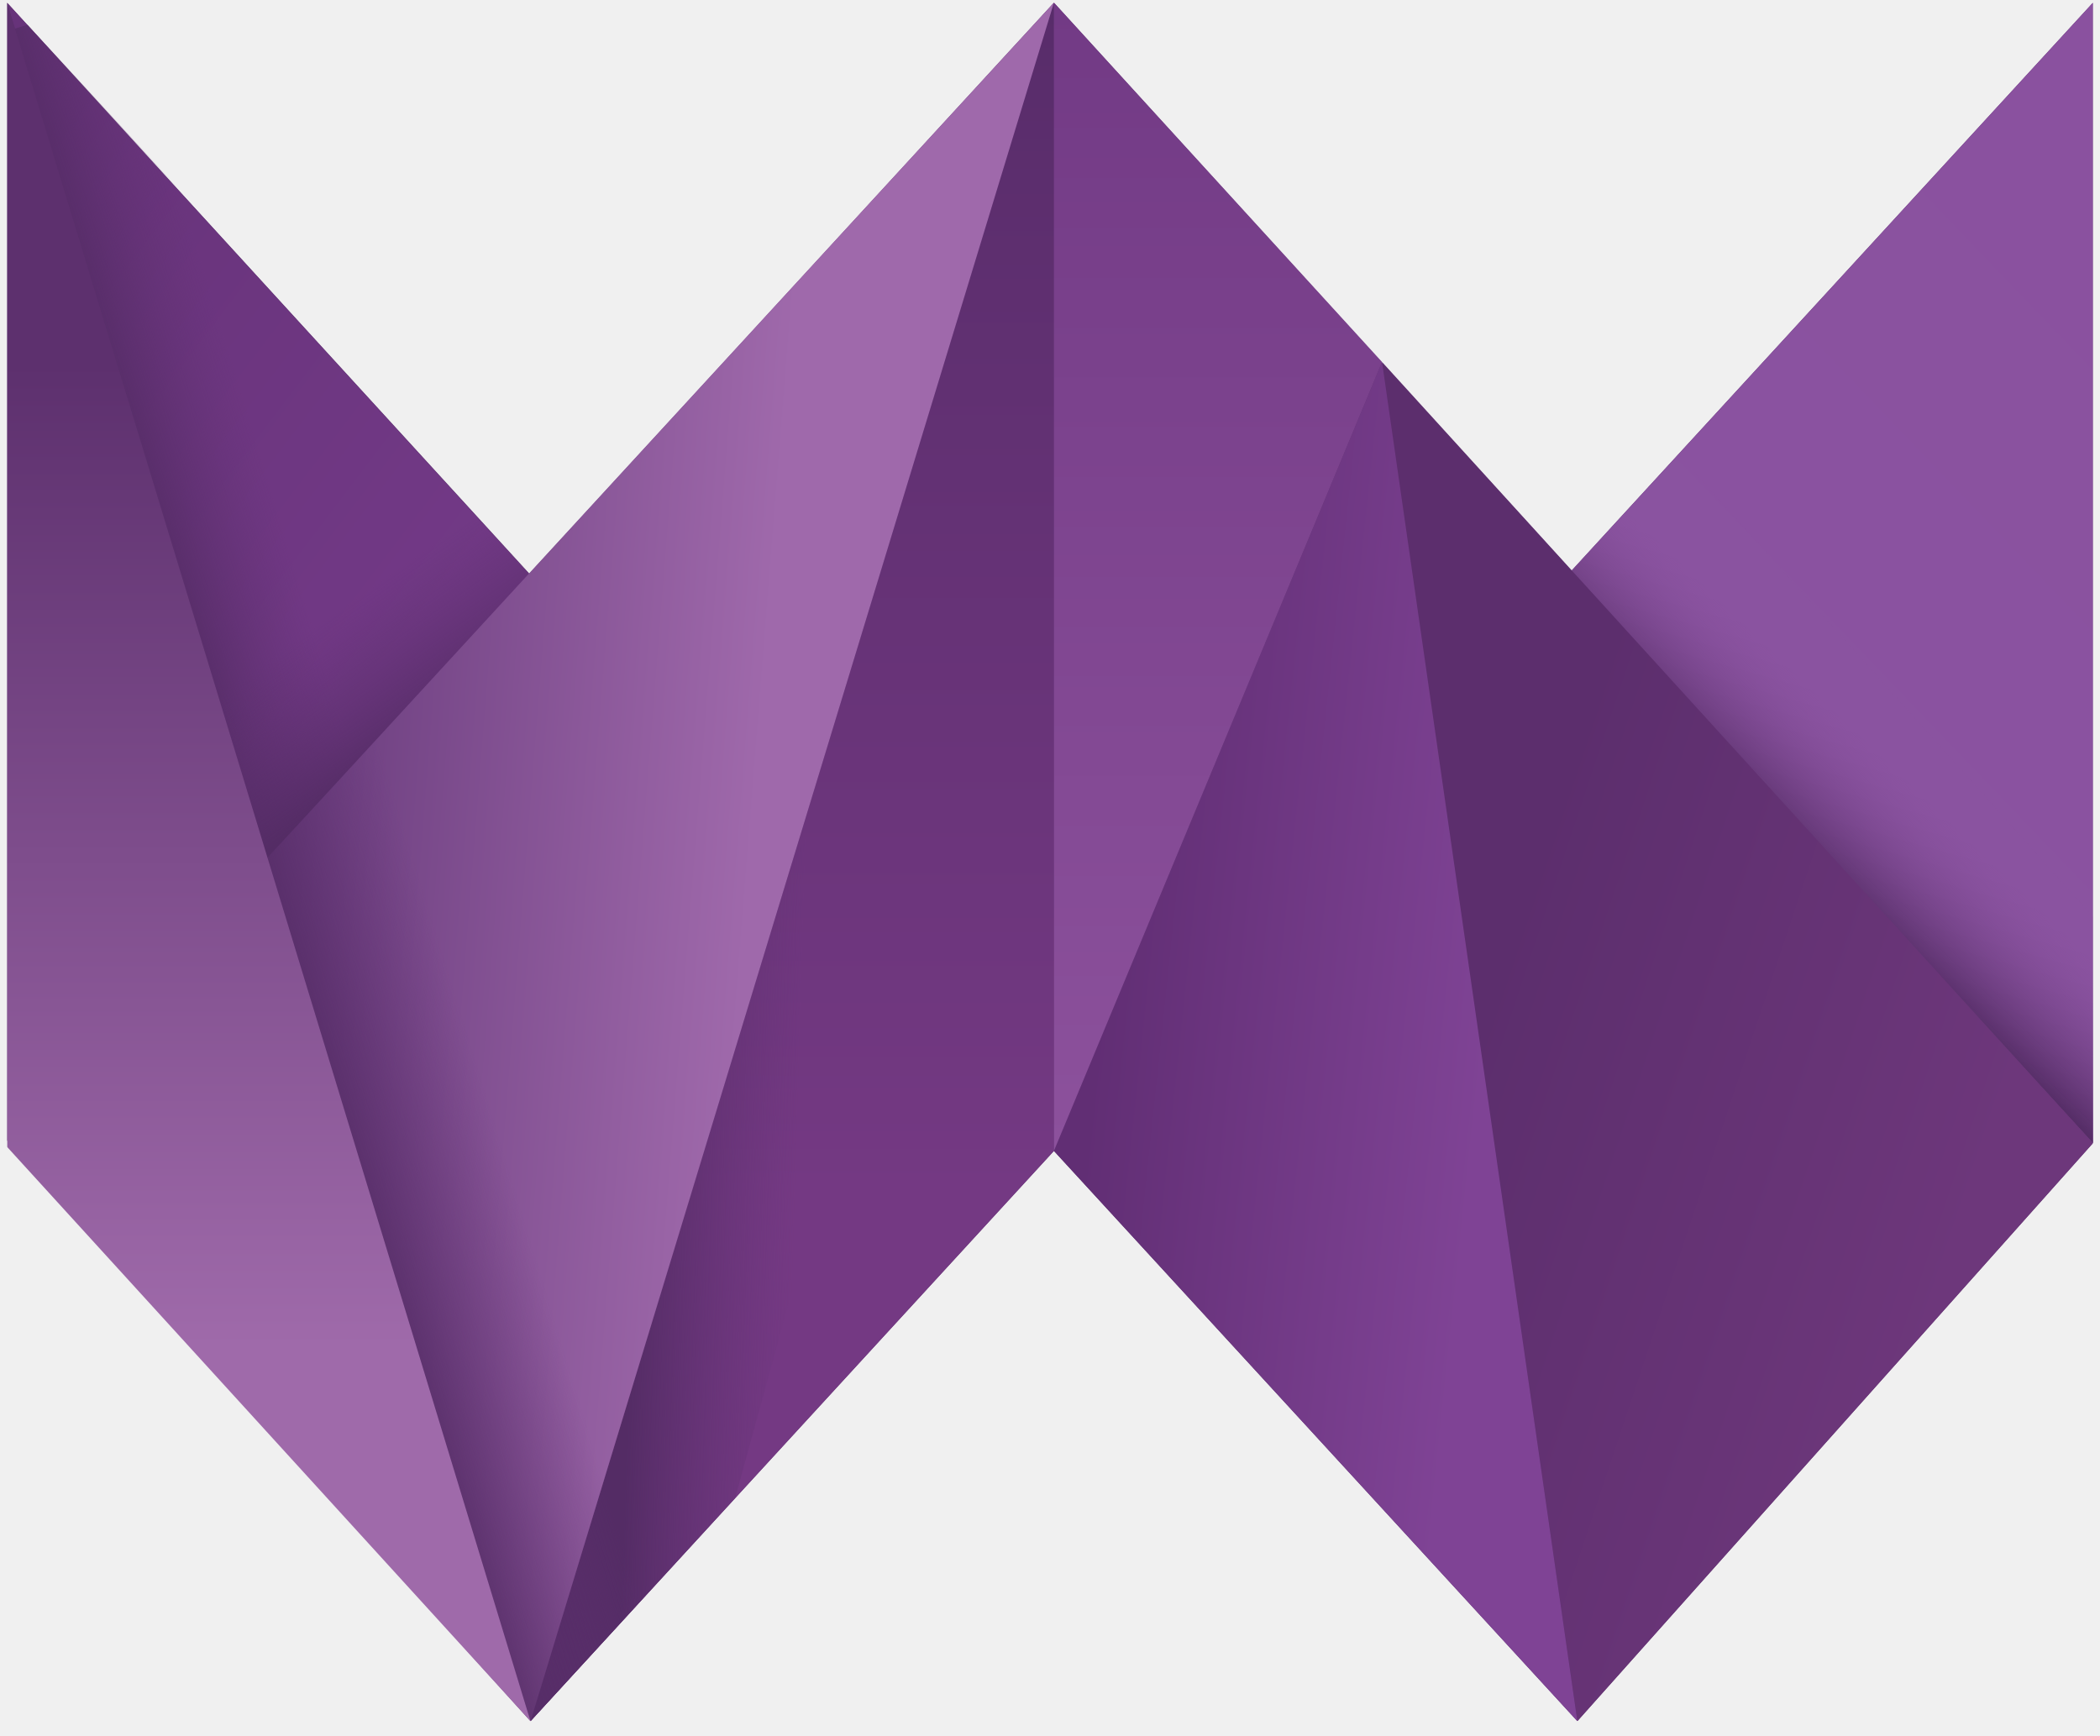
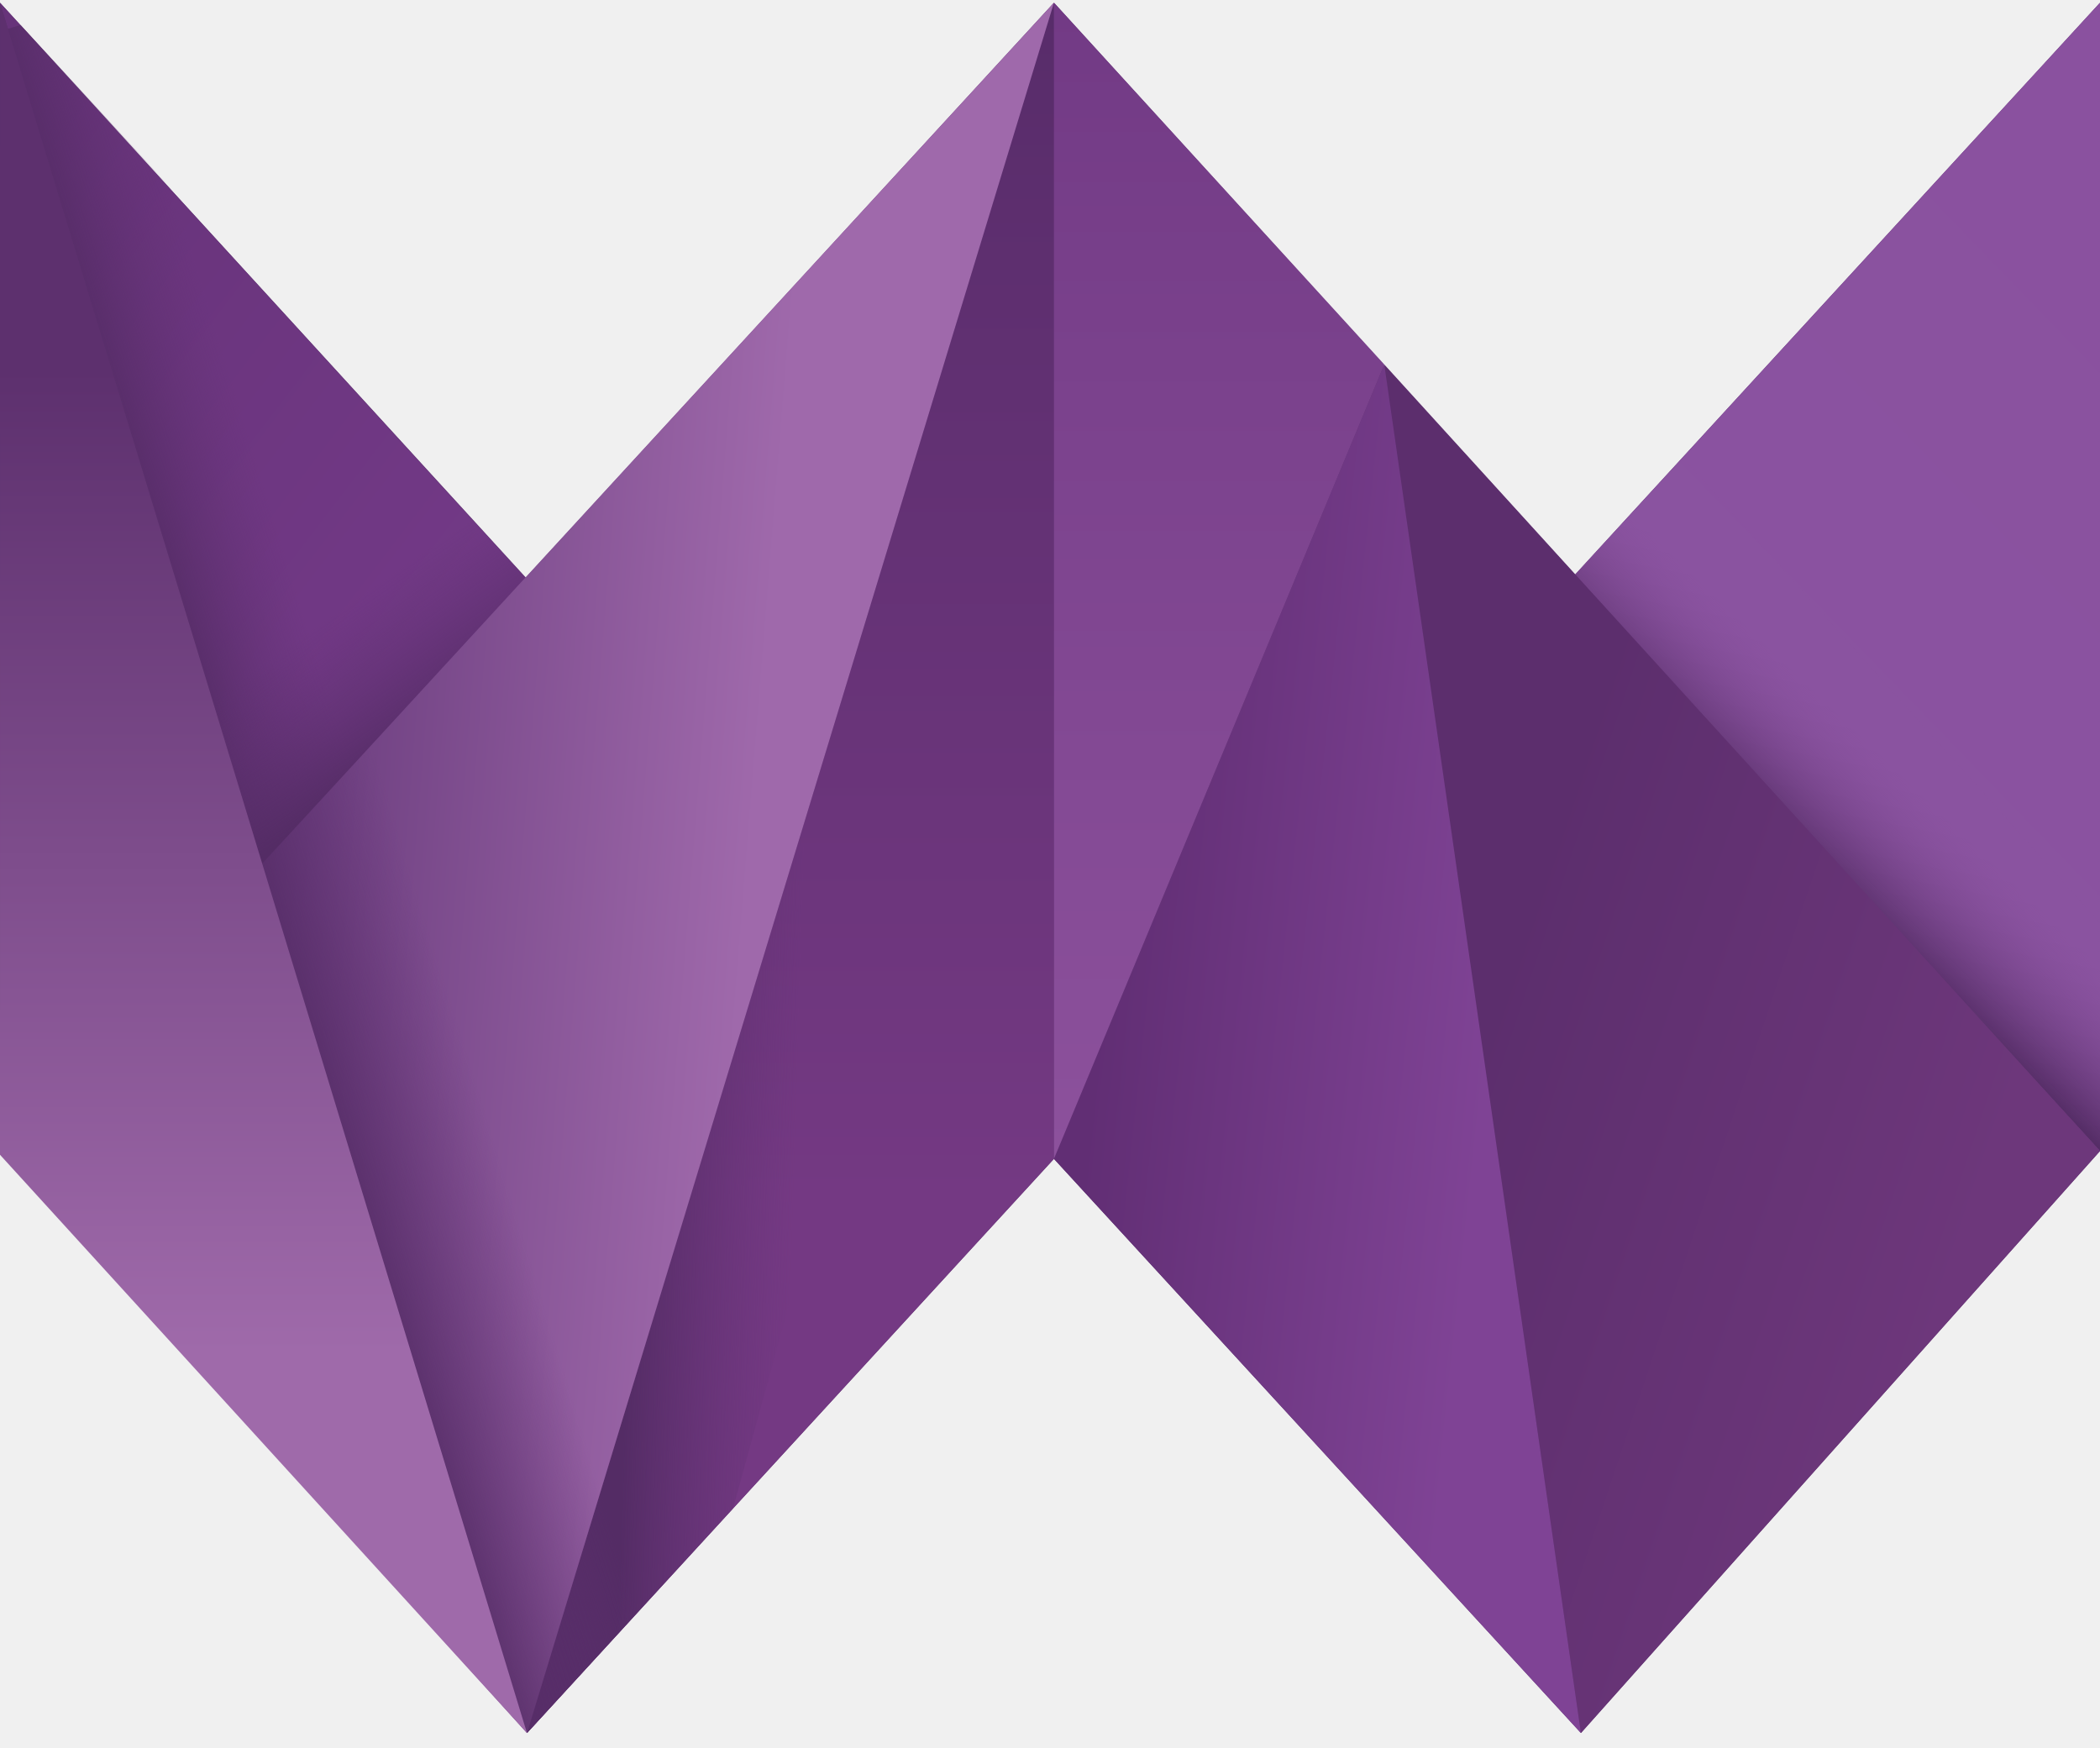
- <svg xmlns="http://www.w3.org/2000/svg" width="1.21em" height="1em" viewBox="0 0 256 213" style="-ms-transform:rotate(360deg);-webkit-transform:rotate(360deg);transform:rotate(360deg)">
+ <svg xmlns="http://www.w3.org/2000/svg" viewBox="0 0 256 213">
+   <style>.B{mask:url(#N)}</style>
  <defs>
-     <linearGradient id="c" x1="12.932%" x2="71.216%" y1="9.052%" y2="81.625%">
-       <stop offset="0%" stop-color="#67337A" />
+     <linearGradient id="A" x1="12.932%" x2="71.216%" y1="9.052%" y2="81.625%">
+       <stop offset="0%" stop-color="#67337a" />
      <stop offset="100%" stop-color="#723986" />
    </linearGradient>
-     <linearGradient id="d" x1="91.997%" x2="29.654%" y1="52.448%" y2="52.448%">
+     <linearGradient id="B" x1="91.997%" x2="29.654%" y1="52.448%" y2="52.448%">
      <stop offset="0%" stop-color="#623274" stop-opacity="0" />
-       <stop offset="100%" stop-color="#542C65" />
+       <stop offset="100%" stop-color="#542c65" />
    </linearGradient>
-     <linearGradient id="e" x1="91.997%" x2="29.654%" y1="52.448%" y2="52.448%">
-       <stop offset="0%" stop-color="#623274" stop-opacity="0" />
-       <stop offset="100%" stop-color="#542C65" />
+     <linearGradient id="C" x1="91.675%" x2="56.225%" y1="5.599%" y2="79.874%">
+       <stop offset="0%" stop-color="#8a519f" />
+       <stop offset="100%" stop-color="#8a53a0" />
    </linearGradient>
-     <linearGradient id="f" x1="91.675%" x2="56.225%" y1="5.599%" y2="79.874%">
-       <stop offset="0%" stop-color="#8A519F" />
-       <stop offset="100%" stop-color="#8A53A0" />
+     <linearGradient id="D" x1="63.479%" x2="0%" y1="48.225%" y2="48.225%">
+       <stop offset="0%" stop-color="#8a529f" stop-opacity=".1" />
+       <stop offset="100%" stop-color="#542c65" />
    </linearGradient>
-     <linearGradient id="g" x1="63.479%" x2="0%" y1="48.225%" y2="48.225%">
-       <stop offset="0%" stop-color="#8A529F" stop-opacity=".1" />
-       <stop offset="100%" stop-color="#542C65" />
+     <linearGradient id="E" x1="24.699%" x2="80.097%" y1="31.401%" y2="66.964%">
+       <stop offset="0%" stop-color="#5c2e6d" />
+       <stop offset="100%" stop-color="#6d377b" />
    </linearGradient>
-     <linearGradient id="h" x1="24.699%" x2="80.097%" y1="31.401%" y2="66.964%">
-       <stop offset="0%" stop-color="#5C2E6D" />
-       <stop offset="100%" stop-color="#6D377B" />
+     <linearGradient id="F" x1="12.346%" x2="81.65%" y1="34.458%" y2="53.652%">
+       <stop offset="0%" stop-color="#612e74" />
+       <stop offset="100%" stop-color="#7f4395" />
    </linearGradient>
-     <linearGradient id="i" x1="12.346%" x2="81.65%" y1="34.458%" y2="53.652%">
-       <stop offset="0%" stop-color="#612E74" />
-       <stop offset="100%" stop-color="#7F4395" />
-     </linearGradient>
-     <linearGradient id="j" x1="100%" x2="100%" y1="0%" y2="69.36%">
-       <stop offset="0%" stop-color="#582C6A" />
+     <linearGradient id="G" x1="100%" x2="100%" y1="0%" y2="69.36%">
+       <stop offset="0%" stop-color="#582c6a" />
      <stop offset="100%" stop-color="#743983" />
    </linearGradient>
-     <linearGradient id="k" x1="50%" x2="19.624%" y1="74.788%" y2="71.707%">
+     <linearGradient id="H" x1="50%" x2="19.624%" y1="74.788%" y2="71.707%">
      <stop offset="0%" stop-color="#623274" stop-opacity="0" />
-       <stop offset="100%" stop-color="#542C65" />
+       <stop offset="100%" stop-color="#542c65" />
    </linearGradient>
-     <linearGradient id="l" x1="0%" x2="0%" y1="0%" y2="100%">
-       <stop offset="0%" stop-color="#723A85" />
-       <stop offset="100%" stop-color="#8C519C" />
+     <linearGradient id="I" x1="0%" x2="0%" y1="0%" y2="100%">
+       <stop offset="0%" stop-color="#723a85" />
+       <stop offset="100%" stop-color="#8c519c" />
    </linearGradient>
-     <linearGradient id="m" x1="0%" x2="62.291%" y1="35.927%" y2="46.718%">
-       <stop offset="0%" stop-color="#66397A" />
-       <stop offset="100%" stop-color="#9F69AB" />
+     <linearGradient id="J" x1="0%" x2="62.291%" y1="35.927%" y2="46.718%">
+       <stop offset="0%" stop-color="#66397a" />
+       <stop offset="100%" stop-color="#9f69ab" />
    </linearGradient>
-     <linearGradient id="n" x1="72%" x2="0%" y1="48.225%" y2="48.225%">
+     <linearGradient id="K" x1="72%" x2="0%" y1="48.225%" y2="48.225%">
      <stop offset="0%" stop-color="#623274" stop-opacity="0" />
-       <stop offset="100%" stop-color="#542C65" />
+       <stop offset="100%" stop-color="#542c65" />
    </linearGradient>
-     <linearGradient id="o" x1="50%" x2="50%" y1="21.039%" y2="78.192%">
-       <stop offset="0%" stop-color="#5D306E" />
-       <stop offset="100%" stop-color="#9F6AAA" />
+     <linearGradient id="L" x1="50%" x2="50%" y1="21.039%" y2="78.192%">
+       <stop offset="0%" stop-color="#5d306e" />
+       <stop offset="100%" stop-color="#9f6aaa" />
    </linearGradient>
-     <path id="a" d="M0 .328h256.003v210.939H0z" />
+     <path id="M" d="M0 .328h256.003v210.939H0z" />
  </defs>
-   <mask id="b" fill="#fff">
-     <use href="#a" />
+   <mask id="N" fill="#fff">
+     <use href="#M" />
  </mask>
-   <path fill="#5B2E6E" d="M0 139.993V.328l64.102 70.084L128.481.328l63.521 69.721L256.003.328v139.987l-63.282 70.952-64.24-69.993-64.241 69.993z" mask="url(#b)" />
-   <path fill="url(#c)" d="M32.122 105.798c6.655-7.285 28.07-30.726 32.118-35.16C56.104 61.737 13.276 14.86 0 .329l32.122 105.47z" mask="url(#b)" />
-   <path fill="url(#d)" d="m16.91-2.999 15.038 31.266.584 85.211H6.644z" mask="url(#b)" transform="rotate(-17 19.588 55.24)" />
-   <path fill="url(#e)" d="m29.723 60.734 30.682 10.082-2.822 40.894-20.409 2.717z" mask="url(#b)" transform="rotate(-125 45.064 87.58)" />
-   <path fill="url(#f)" d="m191.762 70.318 64.241 69.997V.328z" mask="url(#b)" />
-   <path fill="url(#g)" d="m223.557 50.902 19.757-.491-5.471 75.975-20.002 19.315z" mask="url(#b)" transform="rotate(-46 230.577 98.056)" />
-   <path fill="url(#h)" d="m192.721 211.267 63.282-70.952-87.252-95.881z" mask="url(#b)" />
-   <path fill="url(#i)" d="m128.481 141.274 64.24 69.993-23.97-166.833z" mask="url(#b)" />
-   <path fill="url(#j)" d="m64.24 211.267 64.241-69.993V.328z" mask="url(#b)" />
-   <path fill="url(#k)" d="m64.24 211.267 25.121-27.371 39.12-142.392V.328z" mask="url(#b)" />
-   <path fill="url(#l)" d="m128.481 141.274 40.27-96.84L128.481.328z" mask="url(#b)" />
-   <path fill="url(#m)" d="M31.64 105.662c2.2 7.204 32.605 105.605 32.605 105.605L128.48.328 31.64 105.662z" mask="url(#b)" />
-   <path fill="url(#n)" d="m41.813 102.192 28.953-16.944-.247 110.832-25.112 14.748z" mask="url(#b)" transform="rotate(-17 56.29 148.038)" />
-   <path fill="url(#o)" d="m0 140.775 64.24 70.492L.003.328z" mask="url(#b)" />
+   <path fill="#5b2e6e" d="M0 139.993V.328l64.102 70.084L128.481.328l63.521 69.721L256.003.328v139.987l-63.282 70.952-64.24-69.993-64.241 69.993z" class="B" />
+   <path fill="url(#A)" d="M32.122 105.798l32.118-35.16L0 .329l32.122 105.47z" class="B" />
+   <path fill="url(#B)" d="m16.91-2.999 15.038 31.266.584 85.211H6.644z" transform="rotate(343 19.588 55.24)" class="B" />
+   <path fill="url(#B)" d="m29.723 60.734 30.682 10.082-2.822 40.894-20.409 2.717z" transform="rotate(235 45.064 87.58)" class="B" />
+   <path fill="url(#C)" d="m191.762 70.318 64.241 69.997V.328z" class="B" />
+   <path fill="url(#D)" d="m223.557 50.902 19.757-.491-5.471 75.975-20.002 19.315z" transform="rotate(314 230.577 98.056)" class="B" />
+   <path fill="url(#E)" d="m192.721 211.267 63.282-70.952-87.252-95.881z" class="B" />
+   <path fill="url(#F)" d="m128.481 141.274 64.24 69.993-23.97-166.833z" class="B" />
+   <path fill="url(#G)" d="m64.24 211.267 64.241-69.993V.328z" class="B" />
+   <path fill="url(#H)" d="m64.24 211.267 25.121-27.371 39.12-142.392V.328z" class="B" />
+   <path fill="url(#I)" d="m128.481 141.274 40.27-96.84L128.481.328z" class="B" />
+   <path fill="url(#J)" d="M31.64 105.662l32.605 105.605L128.48.328 31.64 105.662z" class="B" />
+   <path fill="url(#K)" d="m41.813 102.192 28.953-16.944-.247 110.832-25.112 14.748z" transform="rotate(343 56.29 148.038)" class="B" />
+   <path fill="url(#L)" d="m0 140.775 64.24 70.492L.003.328z" class="B" />
</svg>
